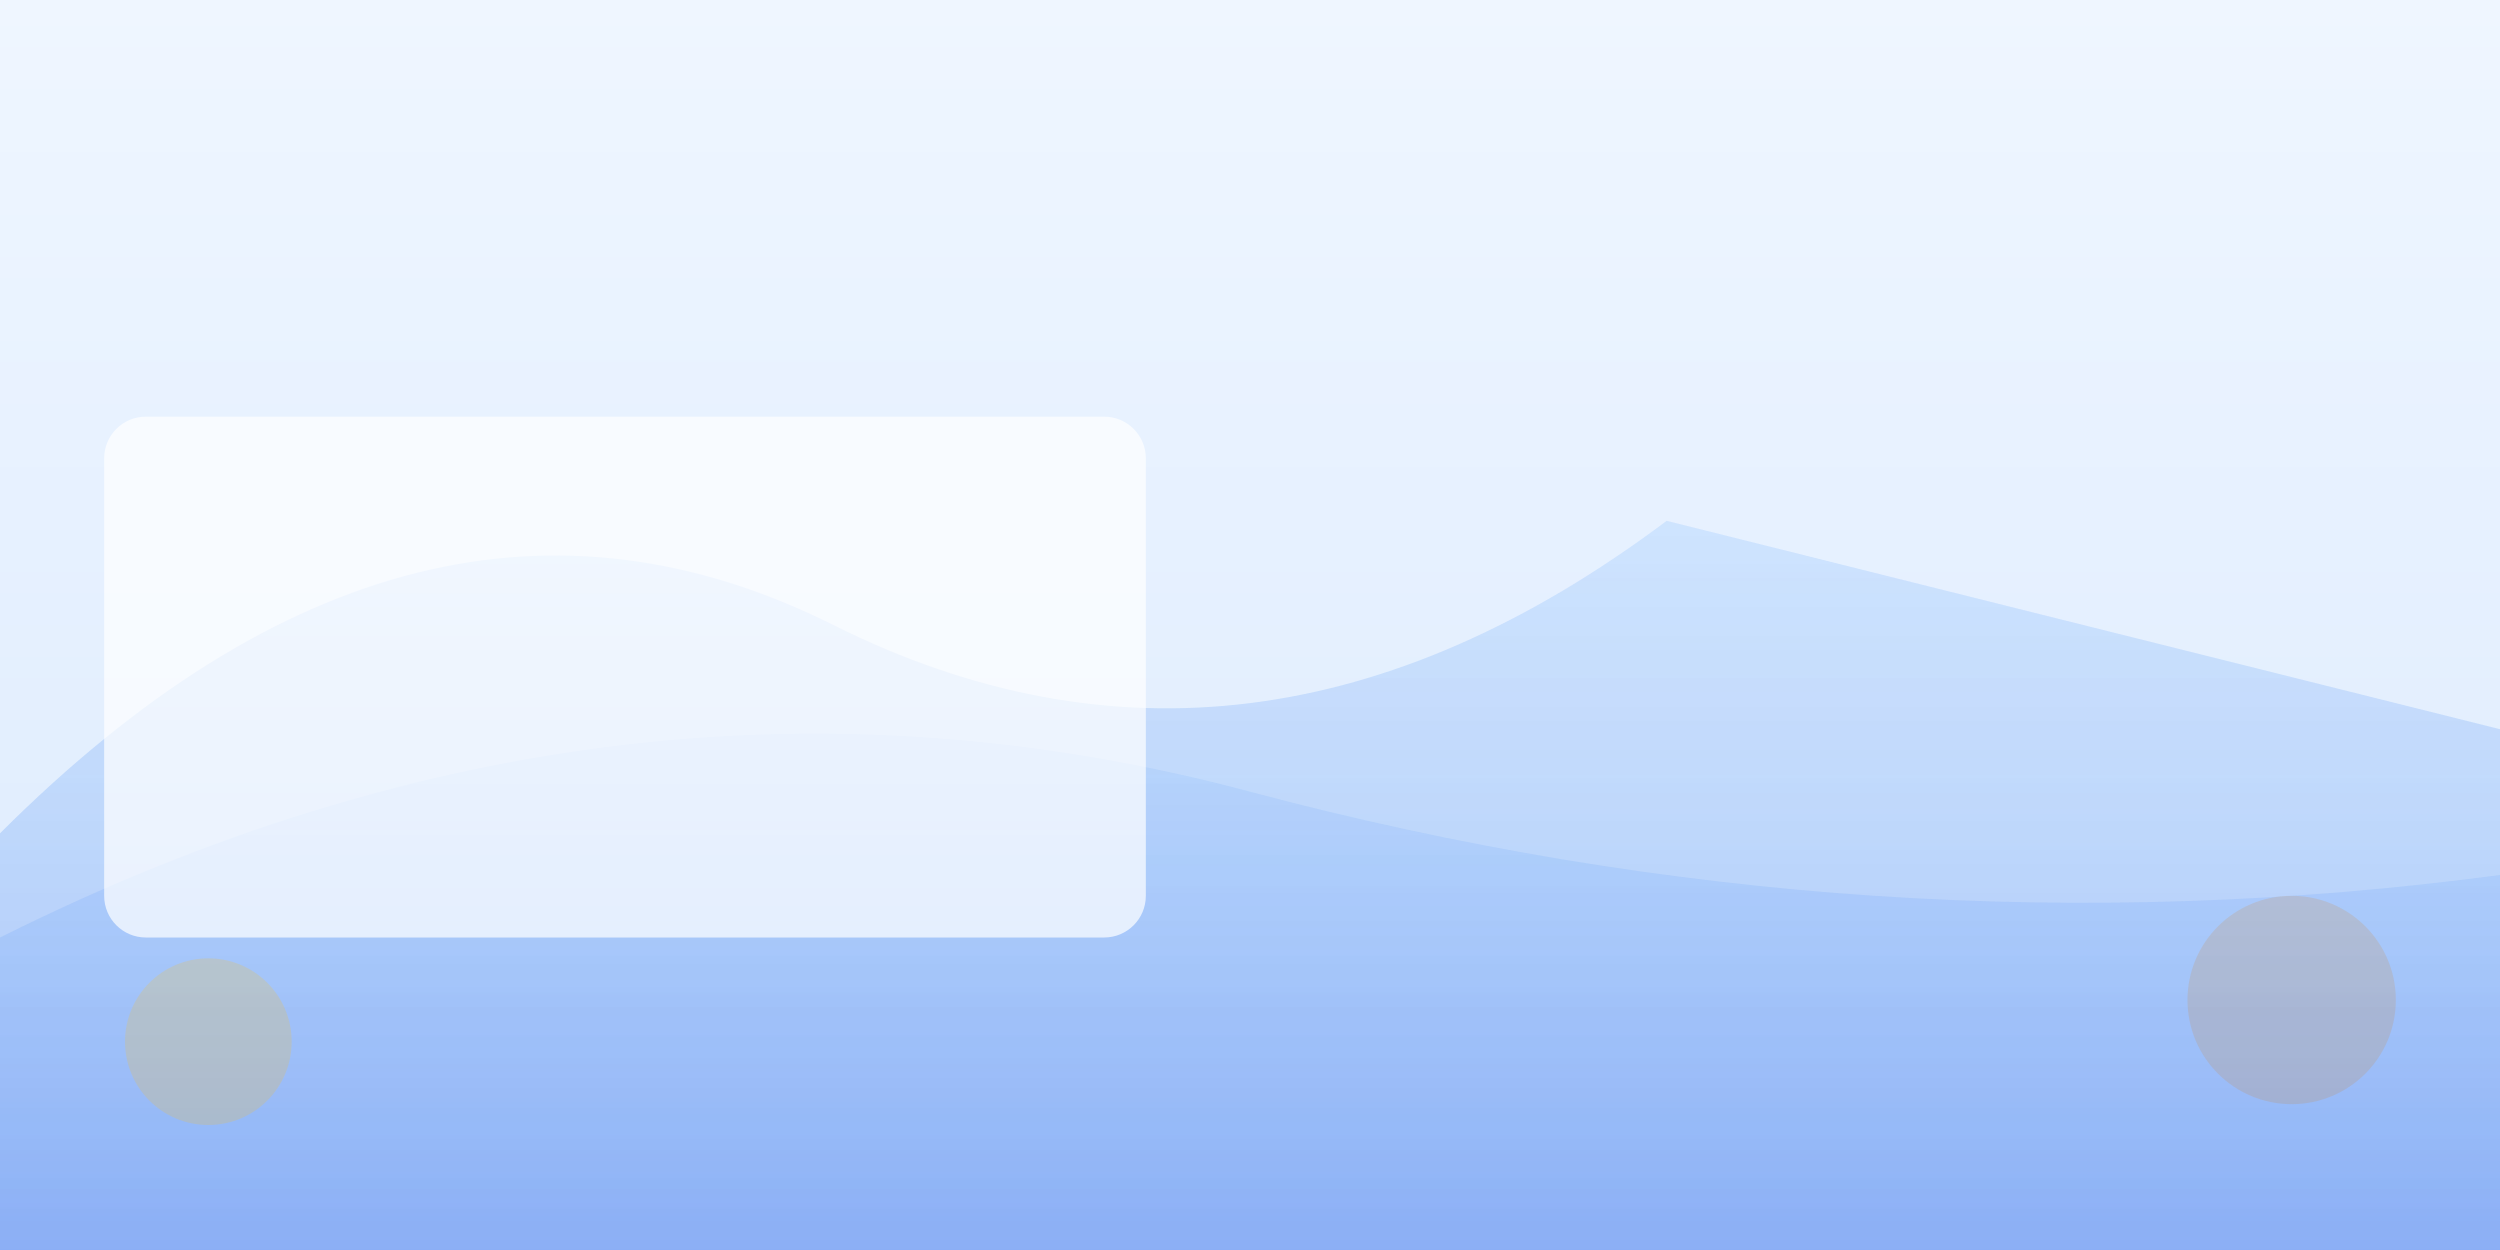
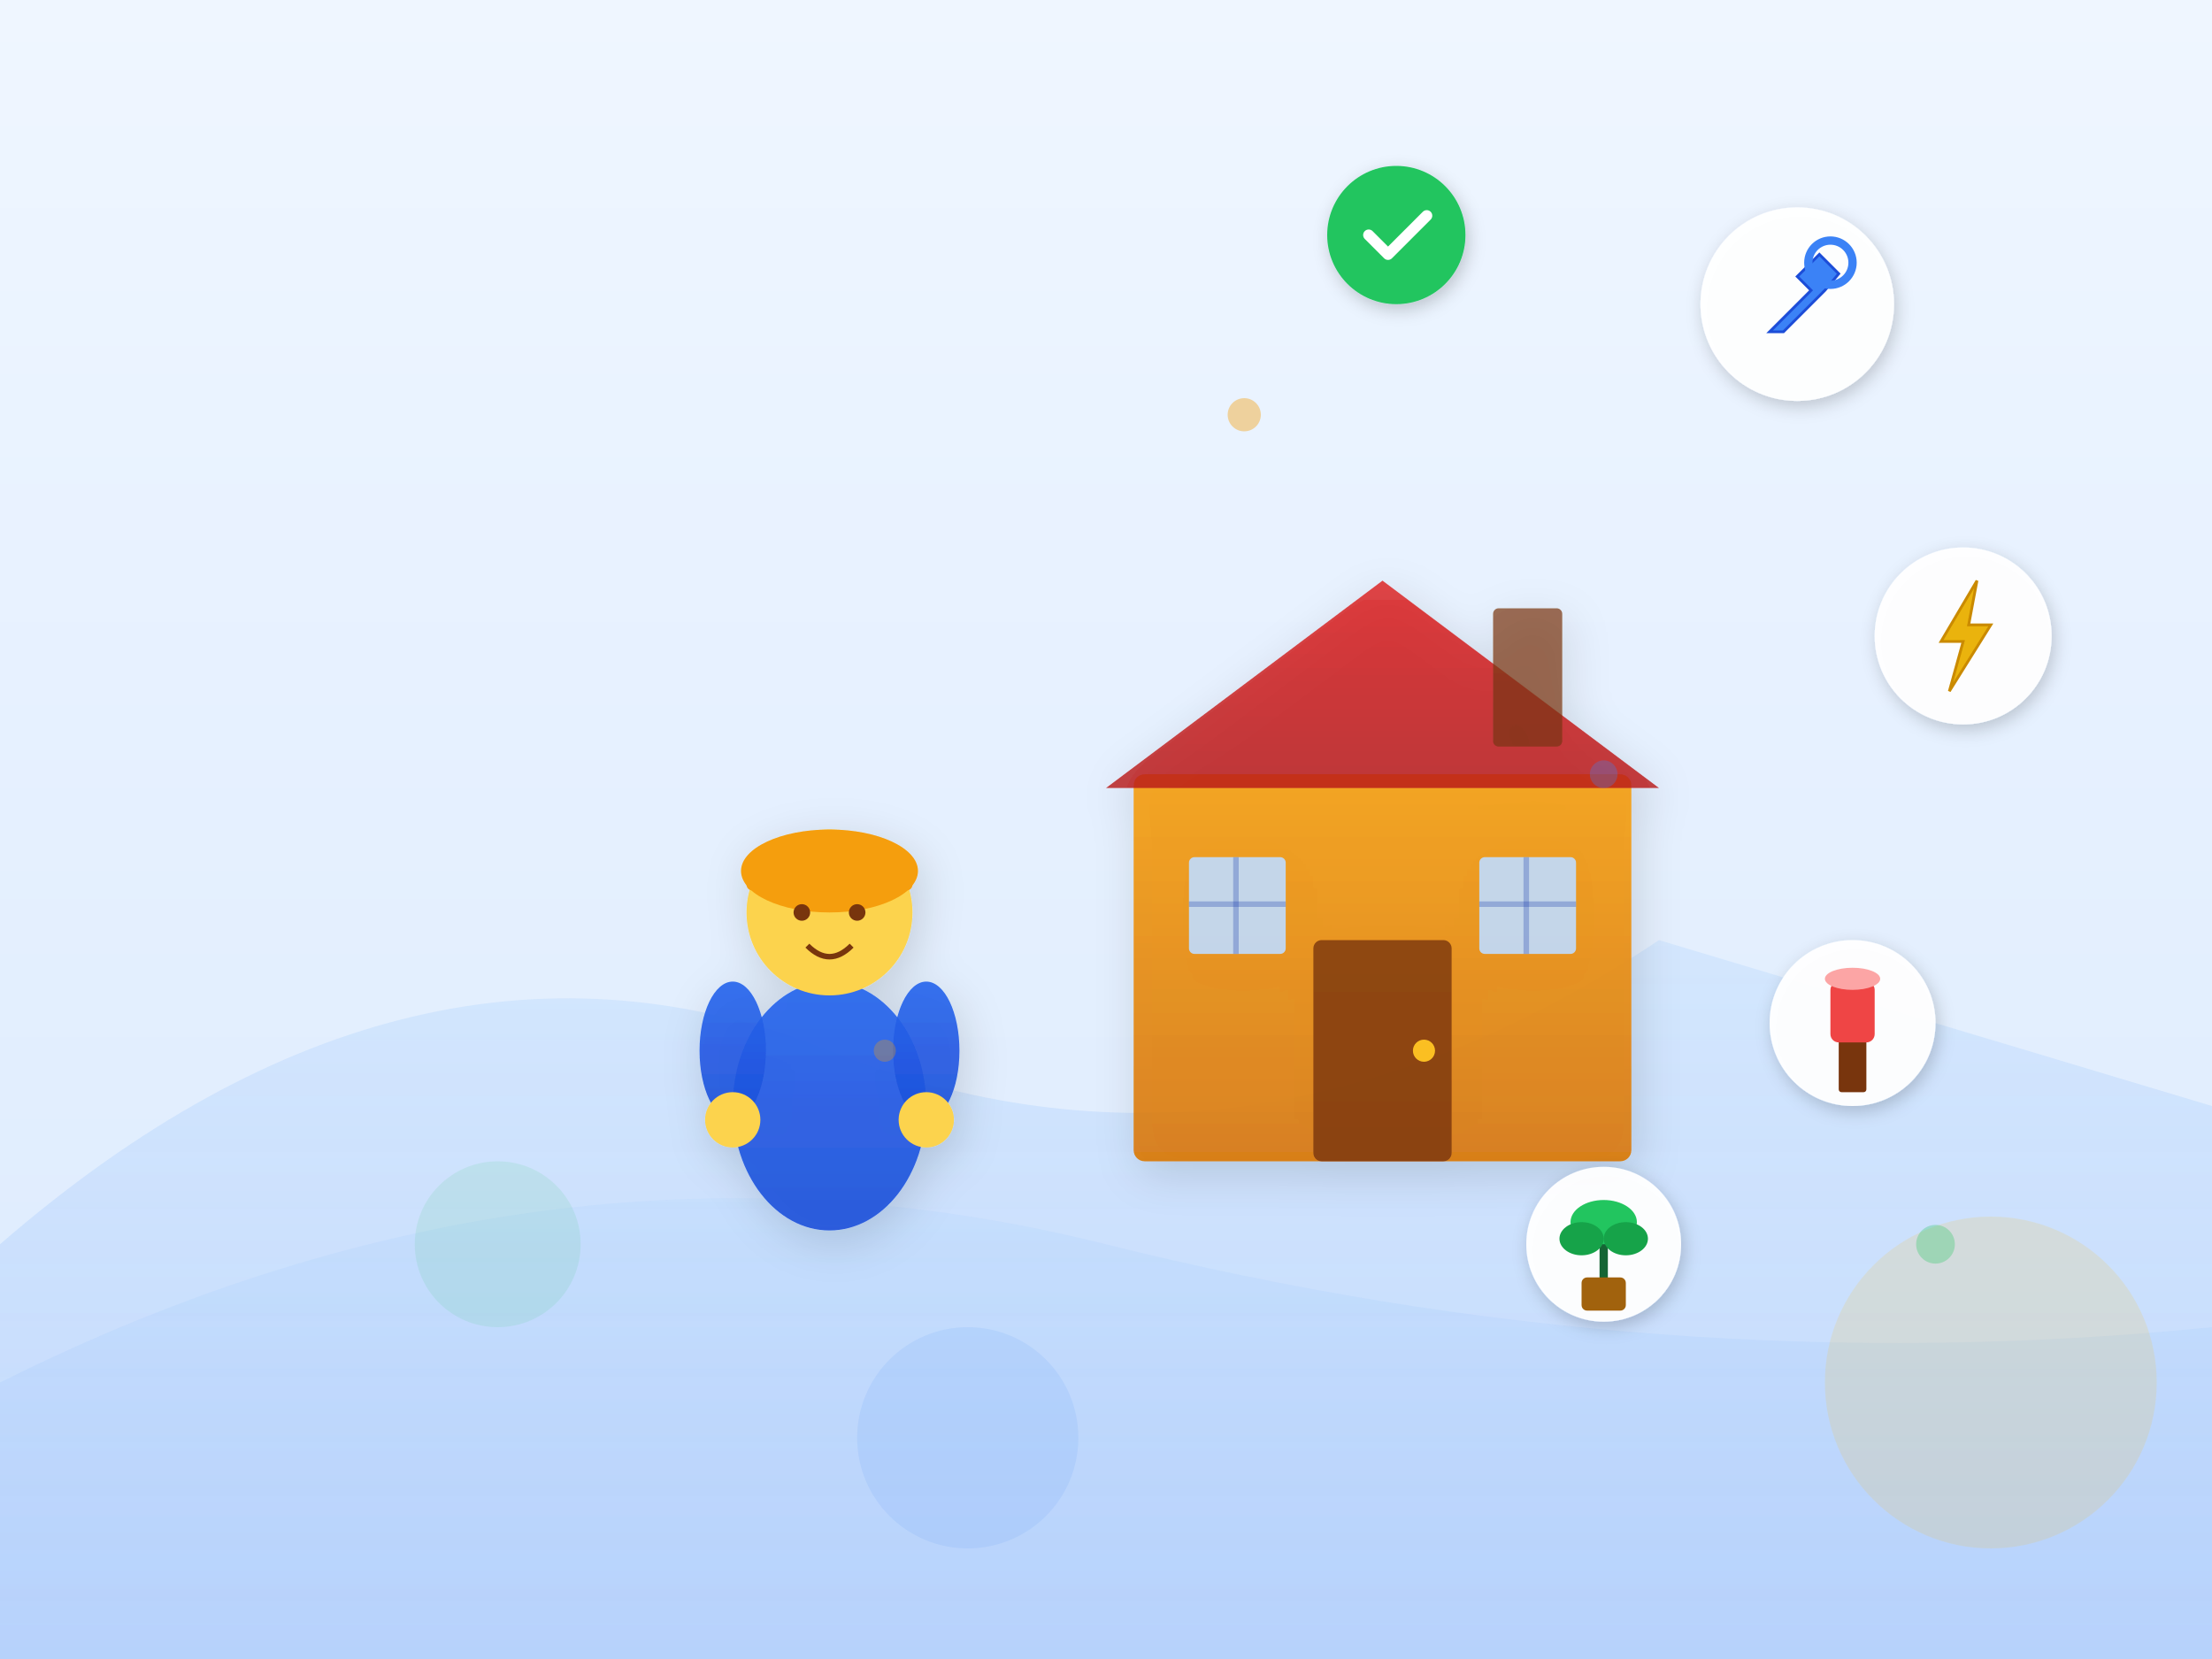
- <svg xmlns="http://www.w3.org/2000/svg" width="1200" height="600">
+ <svg xmlns="http://www.w3.org/2000/svg" width="800" height="600" viewBox="0 0 800 600">
  <defs>
    <linearGradient id="skyGradient" x1="0%" y1="0%" x2="0%" y2="100%">
      <stop offset="0%" style="stop-color:#eff6ff;stop-opacity:1" />
      <stop offset="100%" style="stop-color:#dbeafe;stop-opacity:1" />
    </linearGradient>
    <linearGradient id="mountainGradient" x1="0%" y1="0%" x2="0%" y2="100%">
-       <stop offset="0%" style="stop-color:#60a5fa;stop-opacity:0.3" />
-       <stop offset="100%" style="stop-color:#2563eb;stop-opacity:0.5" />
+       <stop offset="0%" style="stop-color:#93c5fd;stop-opacity:0.4" />
+       <stop offset="100%" style="stop-color:#3b82f6;stop-opacity:0.3" />
    </linearGradient>
+     <linearGradient id="houseGradient" x1="0%" y1="0%" x2="0%" y2="100%">
+       <stop offset="0%" style="stop-color:#f59e0b;stop-opacity:0.9" />
+       <stop offset="100%" style="stop-color:#d97706;stop-opacity:0.9" />
+     </linearGradient>
+     <linearGradient id="roofGradient" x1="0%" y1="0%" x2="0%" y2="100%">
+       <stop offset="0%" style="stop-color:#dc2626;stop-opacity:0.85" />
+       <stop offset="100%" style="stop-color:#b91c1c;stop-opacity:0.85" />
+     </linearGradient>
+     <linearGradient id="personGradient" x1="0%" y1="0%" x2="0%" y2="100%">
+       <stop offset="0%" style="stop-color:#2563eb;stop-opacity:0.9" />
+       <stop offset="100%" style="stop-color:#1d4ed8;stop-opacity:0.9" />
+     </linearGradient>
+     <filter id="softShadow" x="-20%" y="-20%" width="140%" height="140%">
+       <feDropShadow dx="2" dy="4" stdDeviation="8" flood-opacity="0.15" />
+     </filter>
+     <filter id="iconShadow" x="-50%" y="-50%" width="200%" height="200%">
+       <feDropShadow dx="1" dy="2" stdDeviation="3" flood-opacity="0.2" />
+     </filter>
  </defs>
-   <rect width="1200" height="600" fill="url(#skyGradient)" />
-   <path d="M 0 400 Q 200 200, 400 300 T 800 250 L 1200 350 L 1200 600 L 0 600 Z" fill="url(#mountainGradient)" opacity="0.6" />
-   <path d="M 0 450 Q 300 300, 600 380 T 1200 420 L 1200 600 L 0 600 Z" fill="url(#mountainGradient)" opacity="0.4" />
-   <circle cx="100" cy="500" r="40" fill="#fbbf24" opacity="0.2" />
-   <circle cx="1100" cy="480" r="50" fill="#d97706" opacity="0.15" />
-   <rect x="50" y="200" width="500" height="250" fill="white" opacity="0.7" rx="20" />
+   <rect width="800" height="600" fill="url(#skyGradient)" />
+   <path d="M 0 450 Q 150 320, 300 380 T 600 340 L 800 400 L 800 600 L 0 600 Z" fill="url(#mountainGradient)" opacity="0.5" />
+   <path d="M 0 500 Q 200 400, 400 450 T 800 480 L 800 600 L 0 600 Z" fill="url(#mountainGradient)" opacity="0.3" />
+   <g transform="translate(380, 180)" filter="url(#softShadow)">
+     <rect x="30" y="100" width="180" height="140" rx="4" fill="url(#houseGradient)" />
+     <path d="M 20 105 L 120 30 L 220 105 Z" fill="url(#roofGradient)" />
+     <rect x="95" y="160" width="50" height="80" rx="3" fill="#78350f" opacity="0.8" />
+     <circle cx="135" cy="200" r="4" fill="#fbbf24" />
+     <rect x="50" y="130" width="35" height="35" rx="2" fill="#bfdbfe" opacity="0.9" />
+     <rect x="155" y="130" width="35" height="35" rx="2" fill="#bfdbfe" opacity="0.9" />
+     <line x1="67" y1="130" x2="67" y2="165" stroke="#1e40af" stroke-width="2" opacity="0.3" />
+     <line x1="50" y1="147" x2="85" y2="147" stroke="#1e40af" stroke-width="2" opacity="0.3" />
+     <line x1="172" y1="130" x2="172" y2="165" stroke="#1e40af" stroke-width="2" opacity="0.3" />
+     <line x1="155" y1="147" x2="190" y2="147" stroke="#1e40af" stroke-width="2" opacity="0.3" />
+     <rect x="160" y="40" width="25" height="50" rx="2" fill="#78350f" opacity="0.7" />
+   </g>
+   <g transform="translate(250, 280)" filter="url(#softShadow)">
+     <ellipse cx="50" cy="120" rx="35" ry="45" fill="url(#personGradient)" />
+     <circle cx="50" cy="50" r="30" fill="#fcd34d" />
+     <ellipse cx="50" cy="35" rx="32" ry="15" fill="#f59e0b" />
+     <rect x="20" y="30" width="60" height="12" rx="2" fill="#f59e0b" />
+     <circle cx="40" cy="50" r="3" fill="#78350f" />
+     <circle cx="60" cy="50" r="3" fill="#78350f" />
+     <path d="M 42 62 Q 50 70, 58 62" stroke="#78350f" stroke-width="2" fill="none" />
+     <ellipse cx="15" cy="100" rx="12" ry="25" fill="url(#personGradient)" />
+     <ellipse cx="85" cy="100" rx="12" ry="25" fill="url(#personGradient)" />
+     <circle cx="15" cy="125" r="10" fill="#fcd34d" />
+     <circle cx="85" cy="125" r="10" fill="#fcd34d" />
+   </g>
+   <g transform="translate(620, 80)" filter="url(#iconShadow)">
+     <circle cx="30" cy="30" r="35" fill="white" opacity="0.95" />
+     <path d="M 20 40 L 35 25 L 30 20 L 38 12 L 45 19 L 40 25 L 25 40 Z" fill="#3b82f6" stroke="#1d4ed8" stroke-width="1" />
+     <circle cx="42" cy="15" r="8" fill="none" stroke="#3b82f6" stroke-width="3" />
+   </g>
+   <g transform="translate(680, 200)" filter="url(#iconShadow)">
+     <circle cx="30" cy="30" r="32" fill="white" opacity="0.95" />
+     <path d="M 35 10 L 22 32 L 30 32 L 25 50 L 40 26 L 32 26 Z" fill="#eab308" stroke="#ca8a04" stroke-width="1" />
+   </g>
+   <g transform="translate(640, 340)" filter="url(#iconShadow)">
+     <circle cx="30" cy="30" r="30" fill="white" opacity="0.95" />
+     <rect x="25" y="35" width="10" height="20" rx="1" fill="#78350f" />
+     <rect x="22" y="15" width="16" height="22" rx="3" fill="#ef4444" />
+     <ellipse cx="30" cy="14" rx="10" ry="4" fill="#fca5a5" />
+   </g>
+   <g transform="translate(550, 420)" filter="url(#iconShadow)">
+     <circle cx="30" cy="30" r="28" fill="white" opacity="0.95" />
+     <path d="M 30 45 L 30 28" stroke="#166534" stroke-width="3" />
+     <ellipse cx="30" cy="22" rx="12" ry="8" fill="#22c55e" />
+     <ellipse cx="22" cy="28" rx="8" ry="6" fill="#16a34a" />
+     <ellipse cx="38" cy="28" rx="8" ry="6" fill="#16a34a" />
+     <rect x="22" y="42" width="16" height="12" rx="2" fill="#a16207" />
+   </g>
+   <g transform="translate(480, 60)" filter="url(#iconShadow)">
+     <circle cx="25" cy="25" r="25" fill="#22c55e" />
+     <path d="M 15 25 L 22 32 L 36 18" stroke="white" stroke-width="4" fill="none" stroke-linecap="round" stroke-linejoin="round" />
+   </g>
+   <circle cx="720" cy="500" r="60" fill="#fbbf24" opacity="0.15" />
+   <circle cx="350" cy="520" r="40" fill="#3b82f6" opacity="0.1" />
+   <circle cx="180" cy="450" r="30" fill="#22c55e" opacity="0.1" />
+   <circle cx="450" cy="150" r="6" fill="#f59e0b" opacity="0.4" />
+   <circle cx="580" cy="280" r="5" fill="#3b82f6" opacity="0.3" />
+   <circle cx="700" cy="450" r="7" fill="#22c55e" opacity="0.3" />
+   <circle cx="320" cy="380" r="4" fill="#f59e0b" opacity="0.3" />
</svg>
